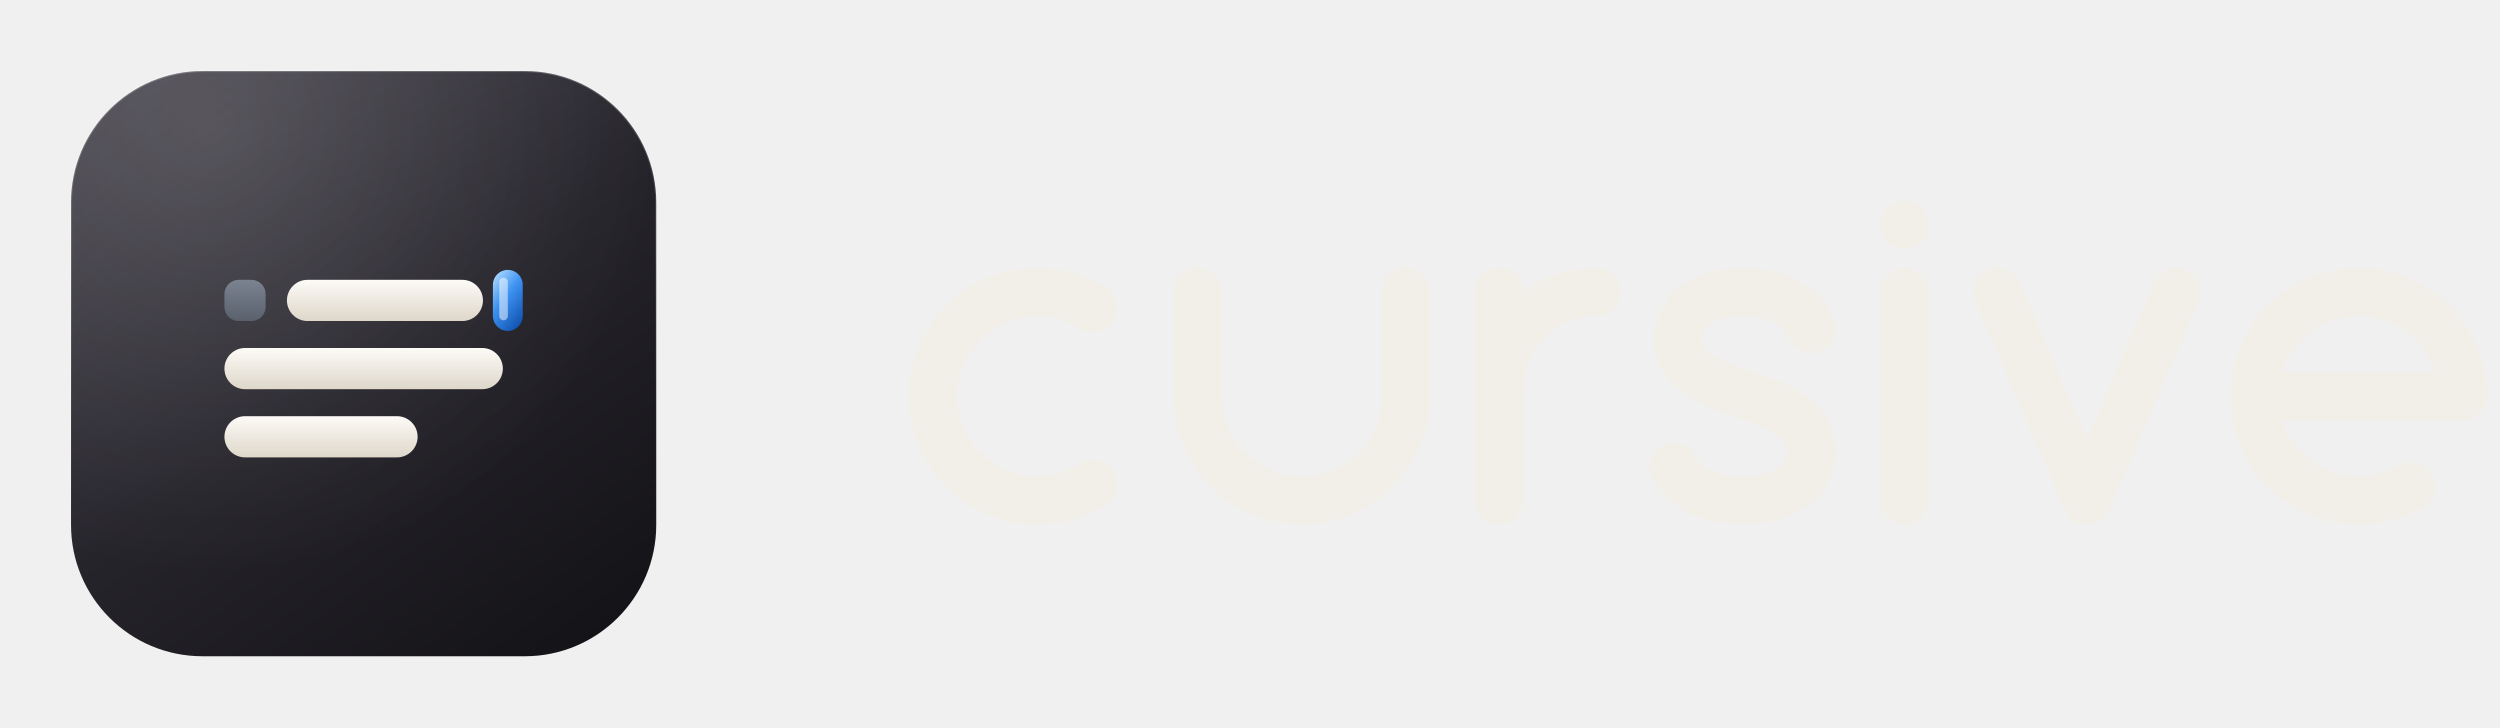
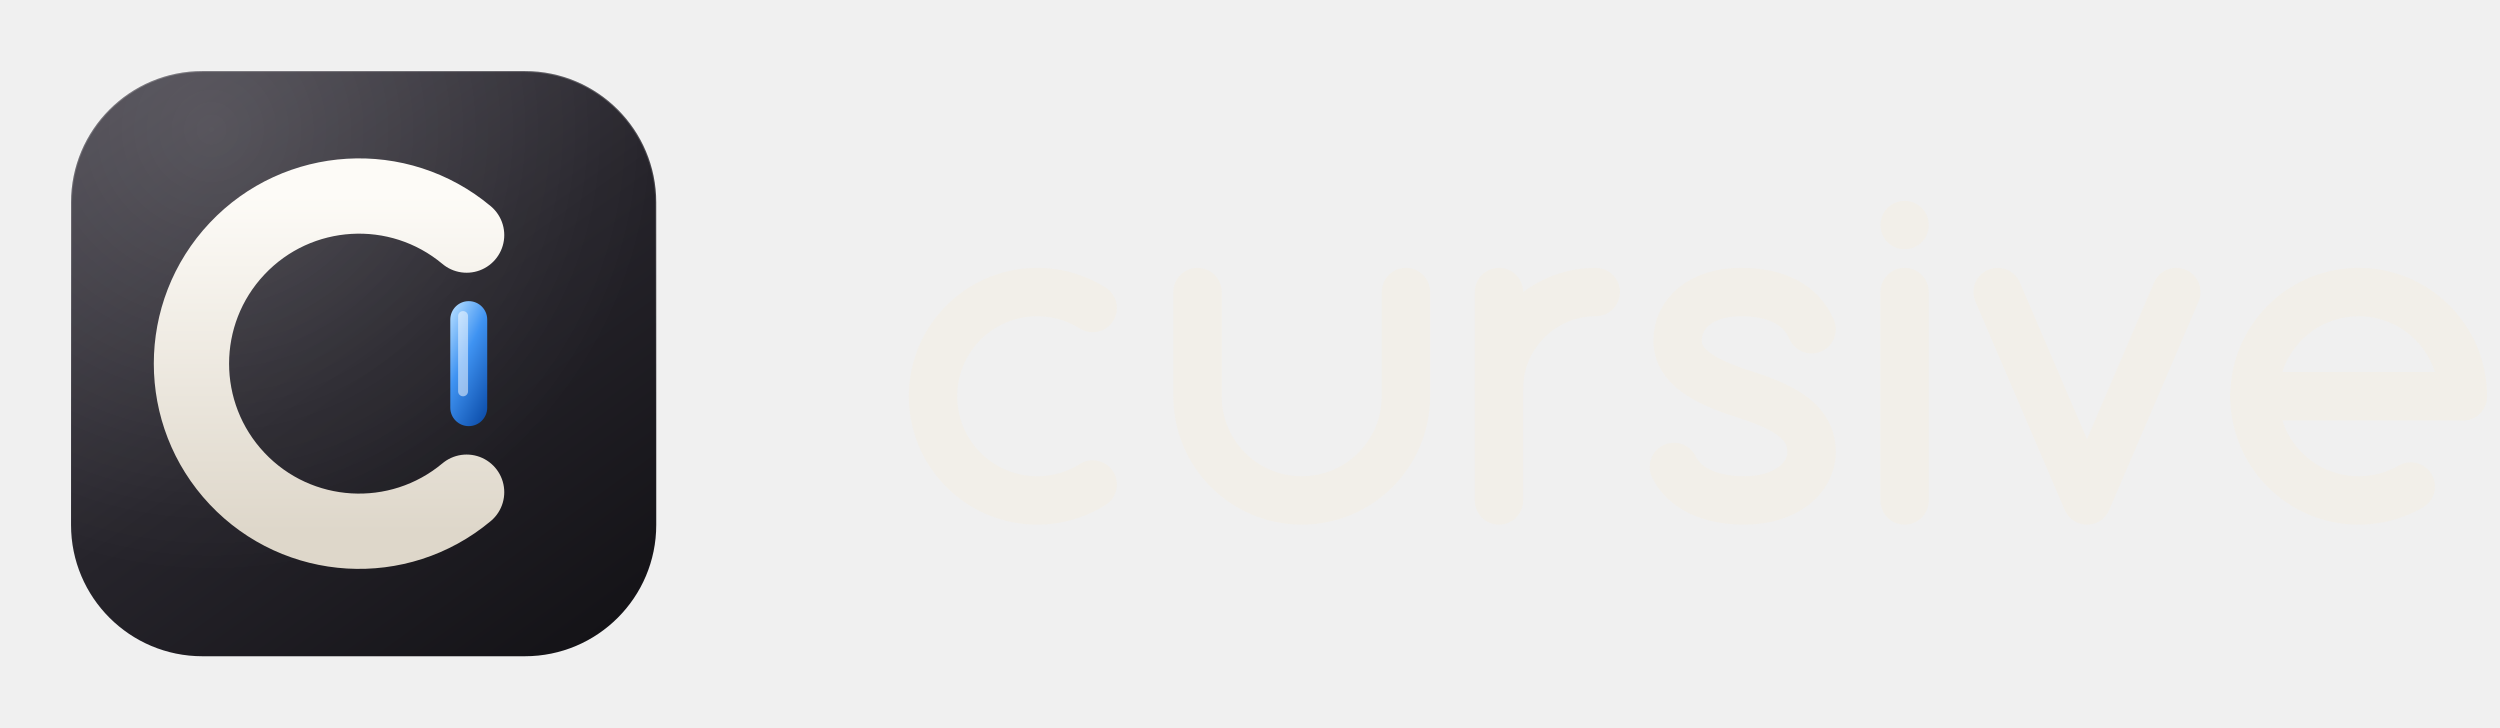
<svg xmlns="http://www.w3.org/2000/svg" viewBox="0 0 440 128" width="440" height="128" role="img" aria-label="cursive">
  <defs>
    <linearGradient id="lkD-tile" x1=".14" y1="0" x2=".86" y2="1">
      <stop offset="0" stop-color="#434049" />
      <stop offset=".5" stop-color="#26242b" />
      <stop offset="1" stop-color="#141317" />
    </linearGradient>
    <radialGradient id="lkD-sheen" cx=".24" cy=".1" r=".76">
      <stop offset="0" stop-color="#fff" stop-opacity=".14" />
      <stop offset="1" stop-color="#fff" stop-opacity="0" />
    </radialGradient>
    <linearGradient id="lkD-edge" x1="0" y1="0" x2="0" y2="1">
      <stop offset="0" stop-color="#fff" stop-opacity=".22" />
      <stop offset=".6" stop-color="#fff" stop-opacity=".02" />
      <stop offset="1" stop-color="#fff" stop-opacity="0" />
    </linearGradient>
    <linearGradient id="lkD-ink" x1="0" y1="0" x2="0" y2="1">
      <stop offset="0" stop-color="#fdfbf7" />
      <stop offset="1" stop-color="#ded7ca" />
    </linearGradient>
-     <linearGradient id="lkD-mk" x1="0" y1="0" x2="0" y2="1">
-       <stop offset="0" stop-color="#7b8391" />
-       <stop offset="1" stop-color="#5a616d" />
-     </linearGradient>
    <linearGradient id="lkD-car" x1=".2" y1="0" x2=".8" y2="1">
      <stop offset="0" stop-color="#a8d6ff" />
      <stop offset=".42" stop-color="#3f93f2" />
      <stop offset="1" stop-color="#0f51ae" />
    </linearGradient>
  </defs>
  <g transform="scale(0.125)">
    <rect x="100" y="100" width="824" height="824" rx="185" fill="url(#lkD-tile)" />
    <rect x="100" y="100" width="824" height="824" rx="185" fill="url(#lkD-sheen)" />
-     <rect x="316" y="394" width="58" height="58" rx="20" fill="url(#lkD-mk)" />
-     <rect x="404" y="394" width="276" height="58" rx="29" fill="url(#lkD-ink)" />
-     <rect x="316" y="490" width="392" height="58" rx="29" fill="url(#lkD-ink)" />
-     <rect x="316" y="586" width="272" height="58" rx="29" fill="url(#lkD-ink)" />
-     <rect x="694" y="380" width="42" height="86" rx="21" fill="url(#lkD-car)" />
-     <rect x="703" y="391" width="12" height="60" rx="6" fill="#fff" opacity=".5" />
+     <path d="M 657 331 A 236 236 0 1 0 657 693" fill="none" stroke="url(#lkD-ink)" stroke-width="106" stroke-linecap="round" />
+     <rect x="634" y="424" width="52" height="176" rx="26" fill="url(#lkD-car)" />
+     <rect x="645" y="438" width="14" height="120" rx="7" fill="#fff" opacity=".5" />
    <rect x="100" y="100" width="824" height="824" rx="185" fill="none" stroke="url(#lkD-edge)" stroke-width="3" />
  </g>
  <g transform="translate(160 51.4) scale(0.655)" fill="none" stroke="#f2efe9" stroke-width="13" stroke-linecap="round" stroke-linejoin="round">
    <path d="M49.34 4.3 A28 28 0 1 0 49.34 51.7" />
    <path d="M77.5 0 V28 A28 28 0 0 0 133.5 28 V0" />
    <path d="M158.5 0 V56" />
    <path d="M158.5 26 A26 26 0 0 1 184.5 0" />
    <path d="M242.5 10 C239.5 3 232.5 0 223.5 0 C212.5 0 206.5 6 206.5 13 C206.5 20 213.5 24 224.5 27.5 C235.5 31 242.5 35 242.5 43 C242.5 50 235.5 56 224.5 56 C215.5 56 208.5 53 205.5 47" />
    <path d="M267.5 0 V56" />
    <path d="M267.5 -18 V-18" />
    <path d="M292.5 0 L316.5 56 L340.5 0" />
    <path d="M417.5 28 H361.5" />
    <path d="M417.5 28 A28 28 0 1 0 403.5 52.25" />
  </g>
</svg>
